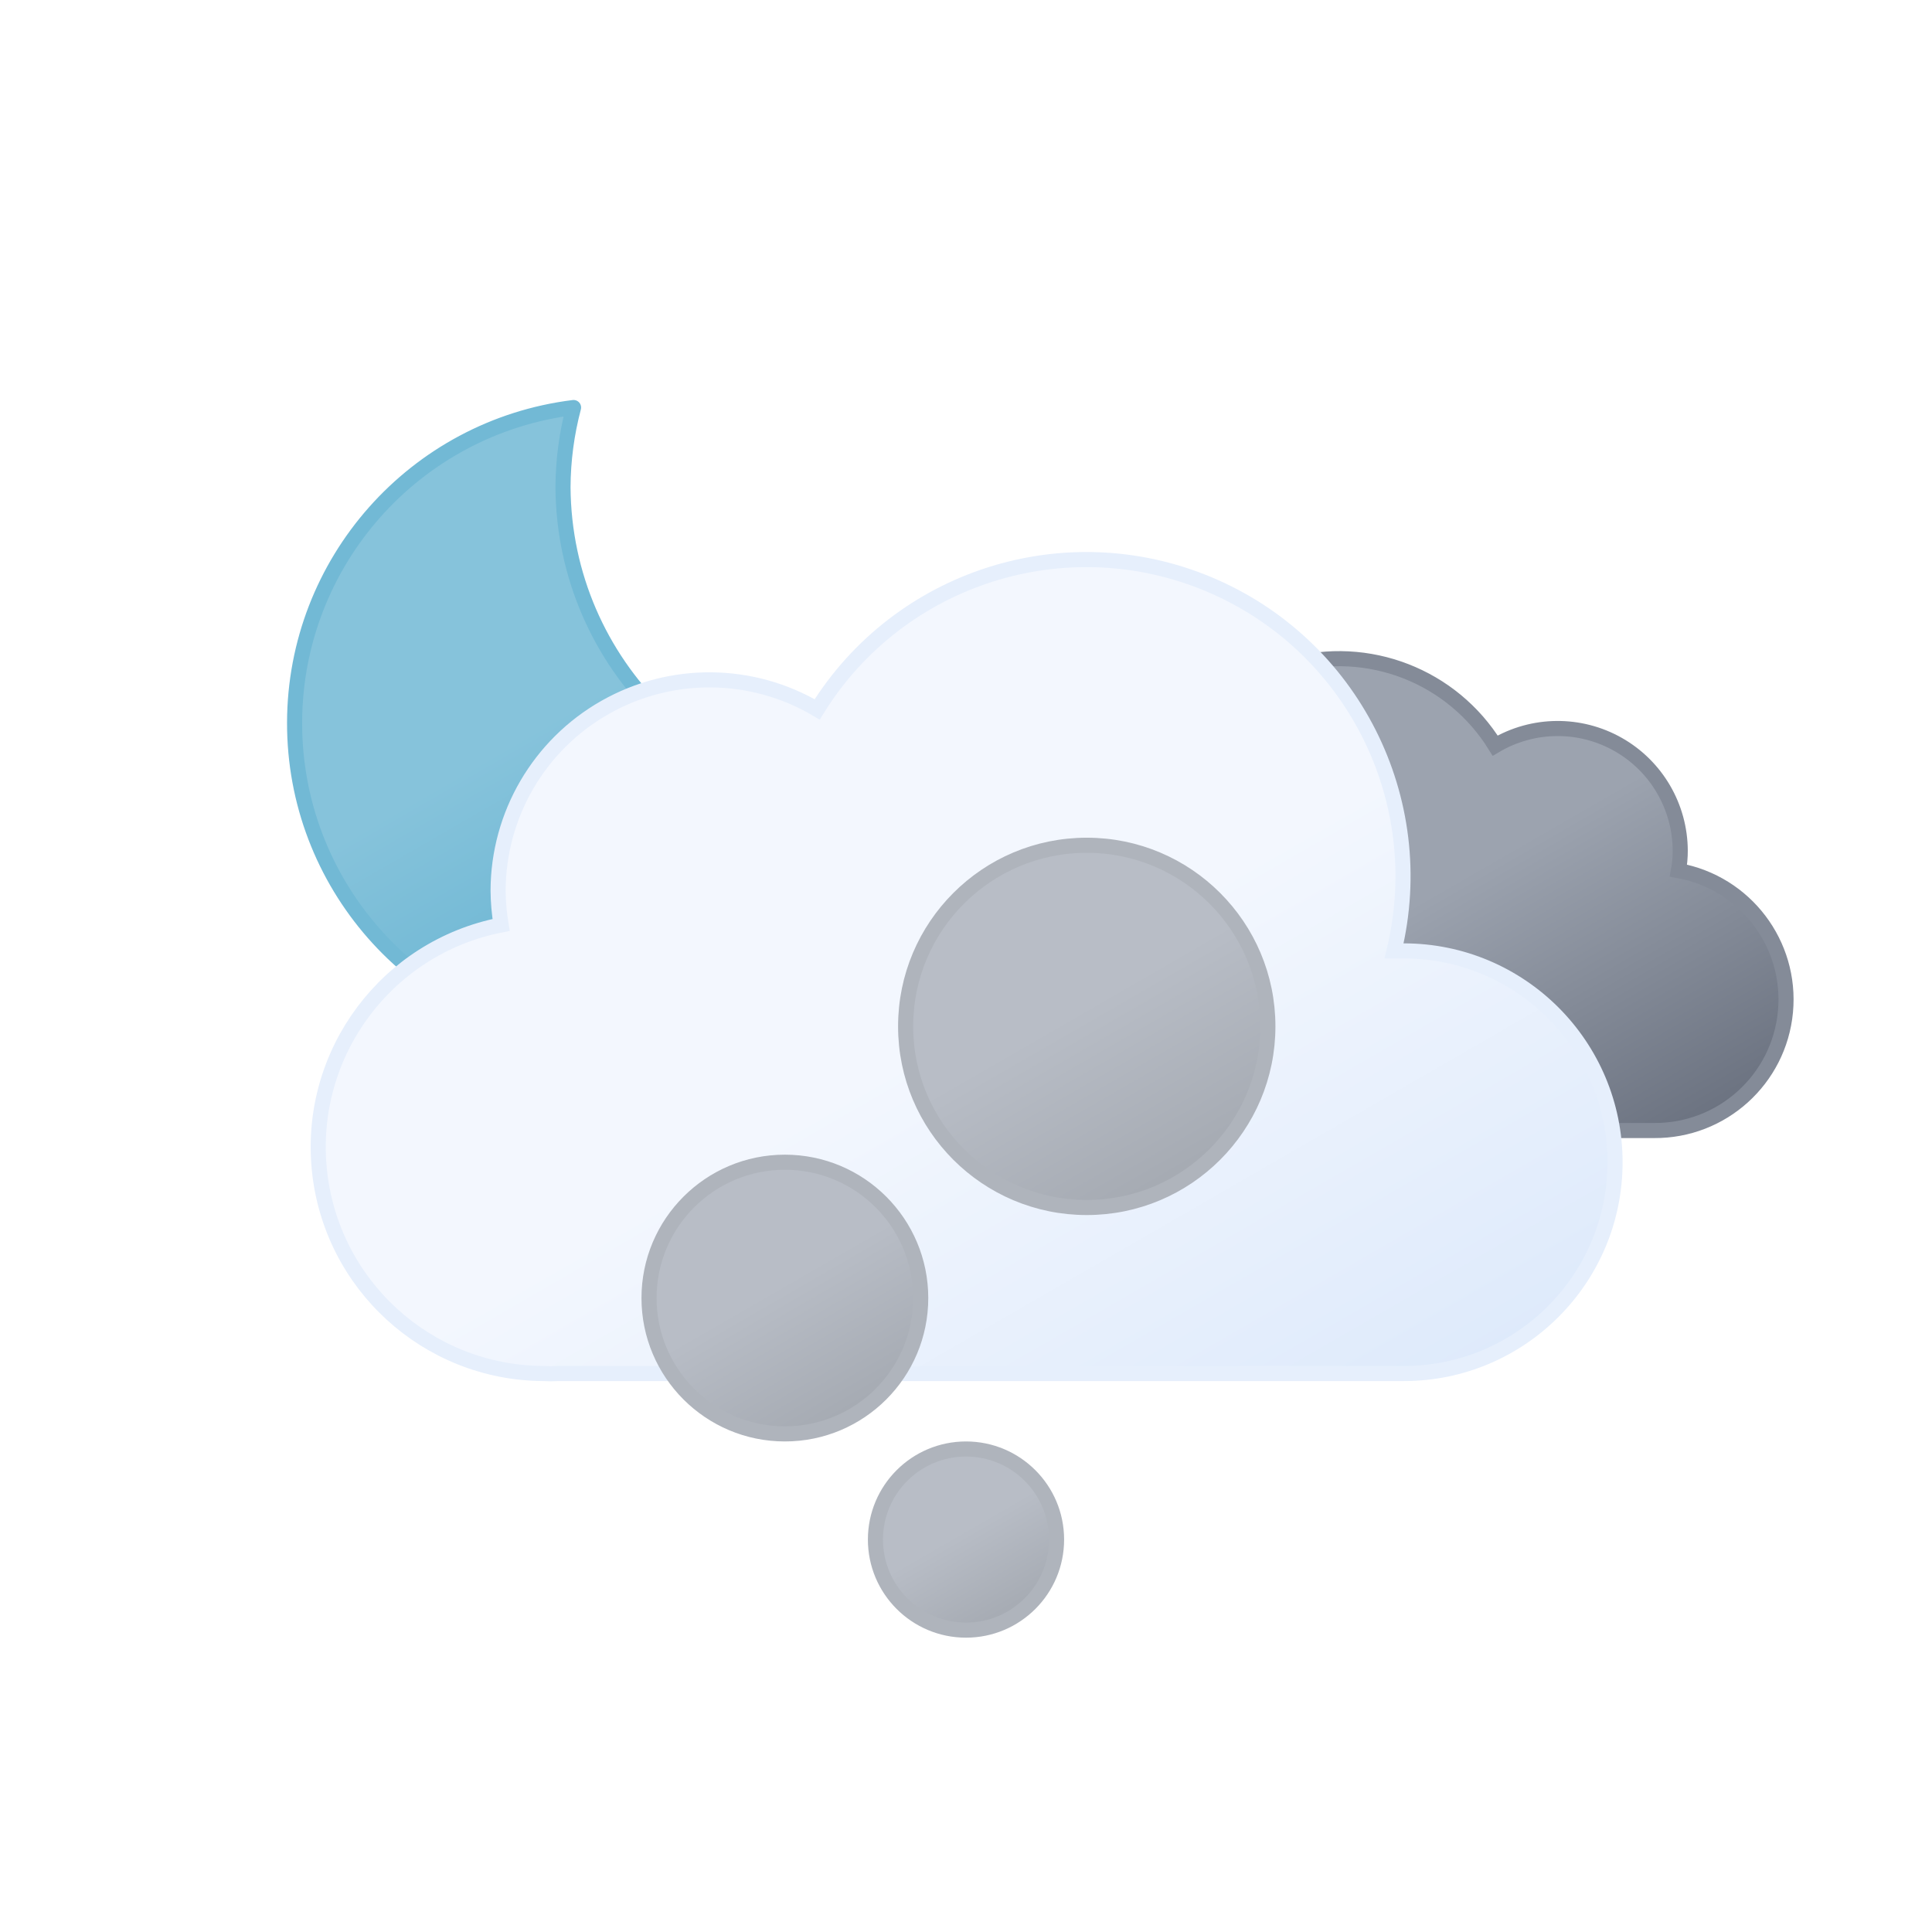
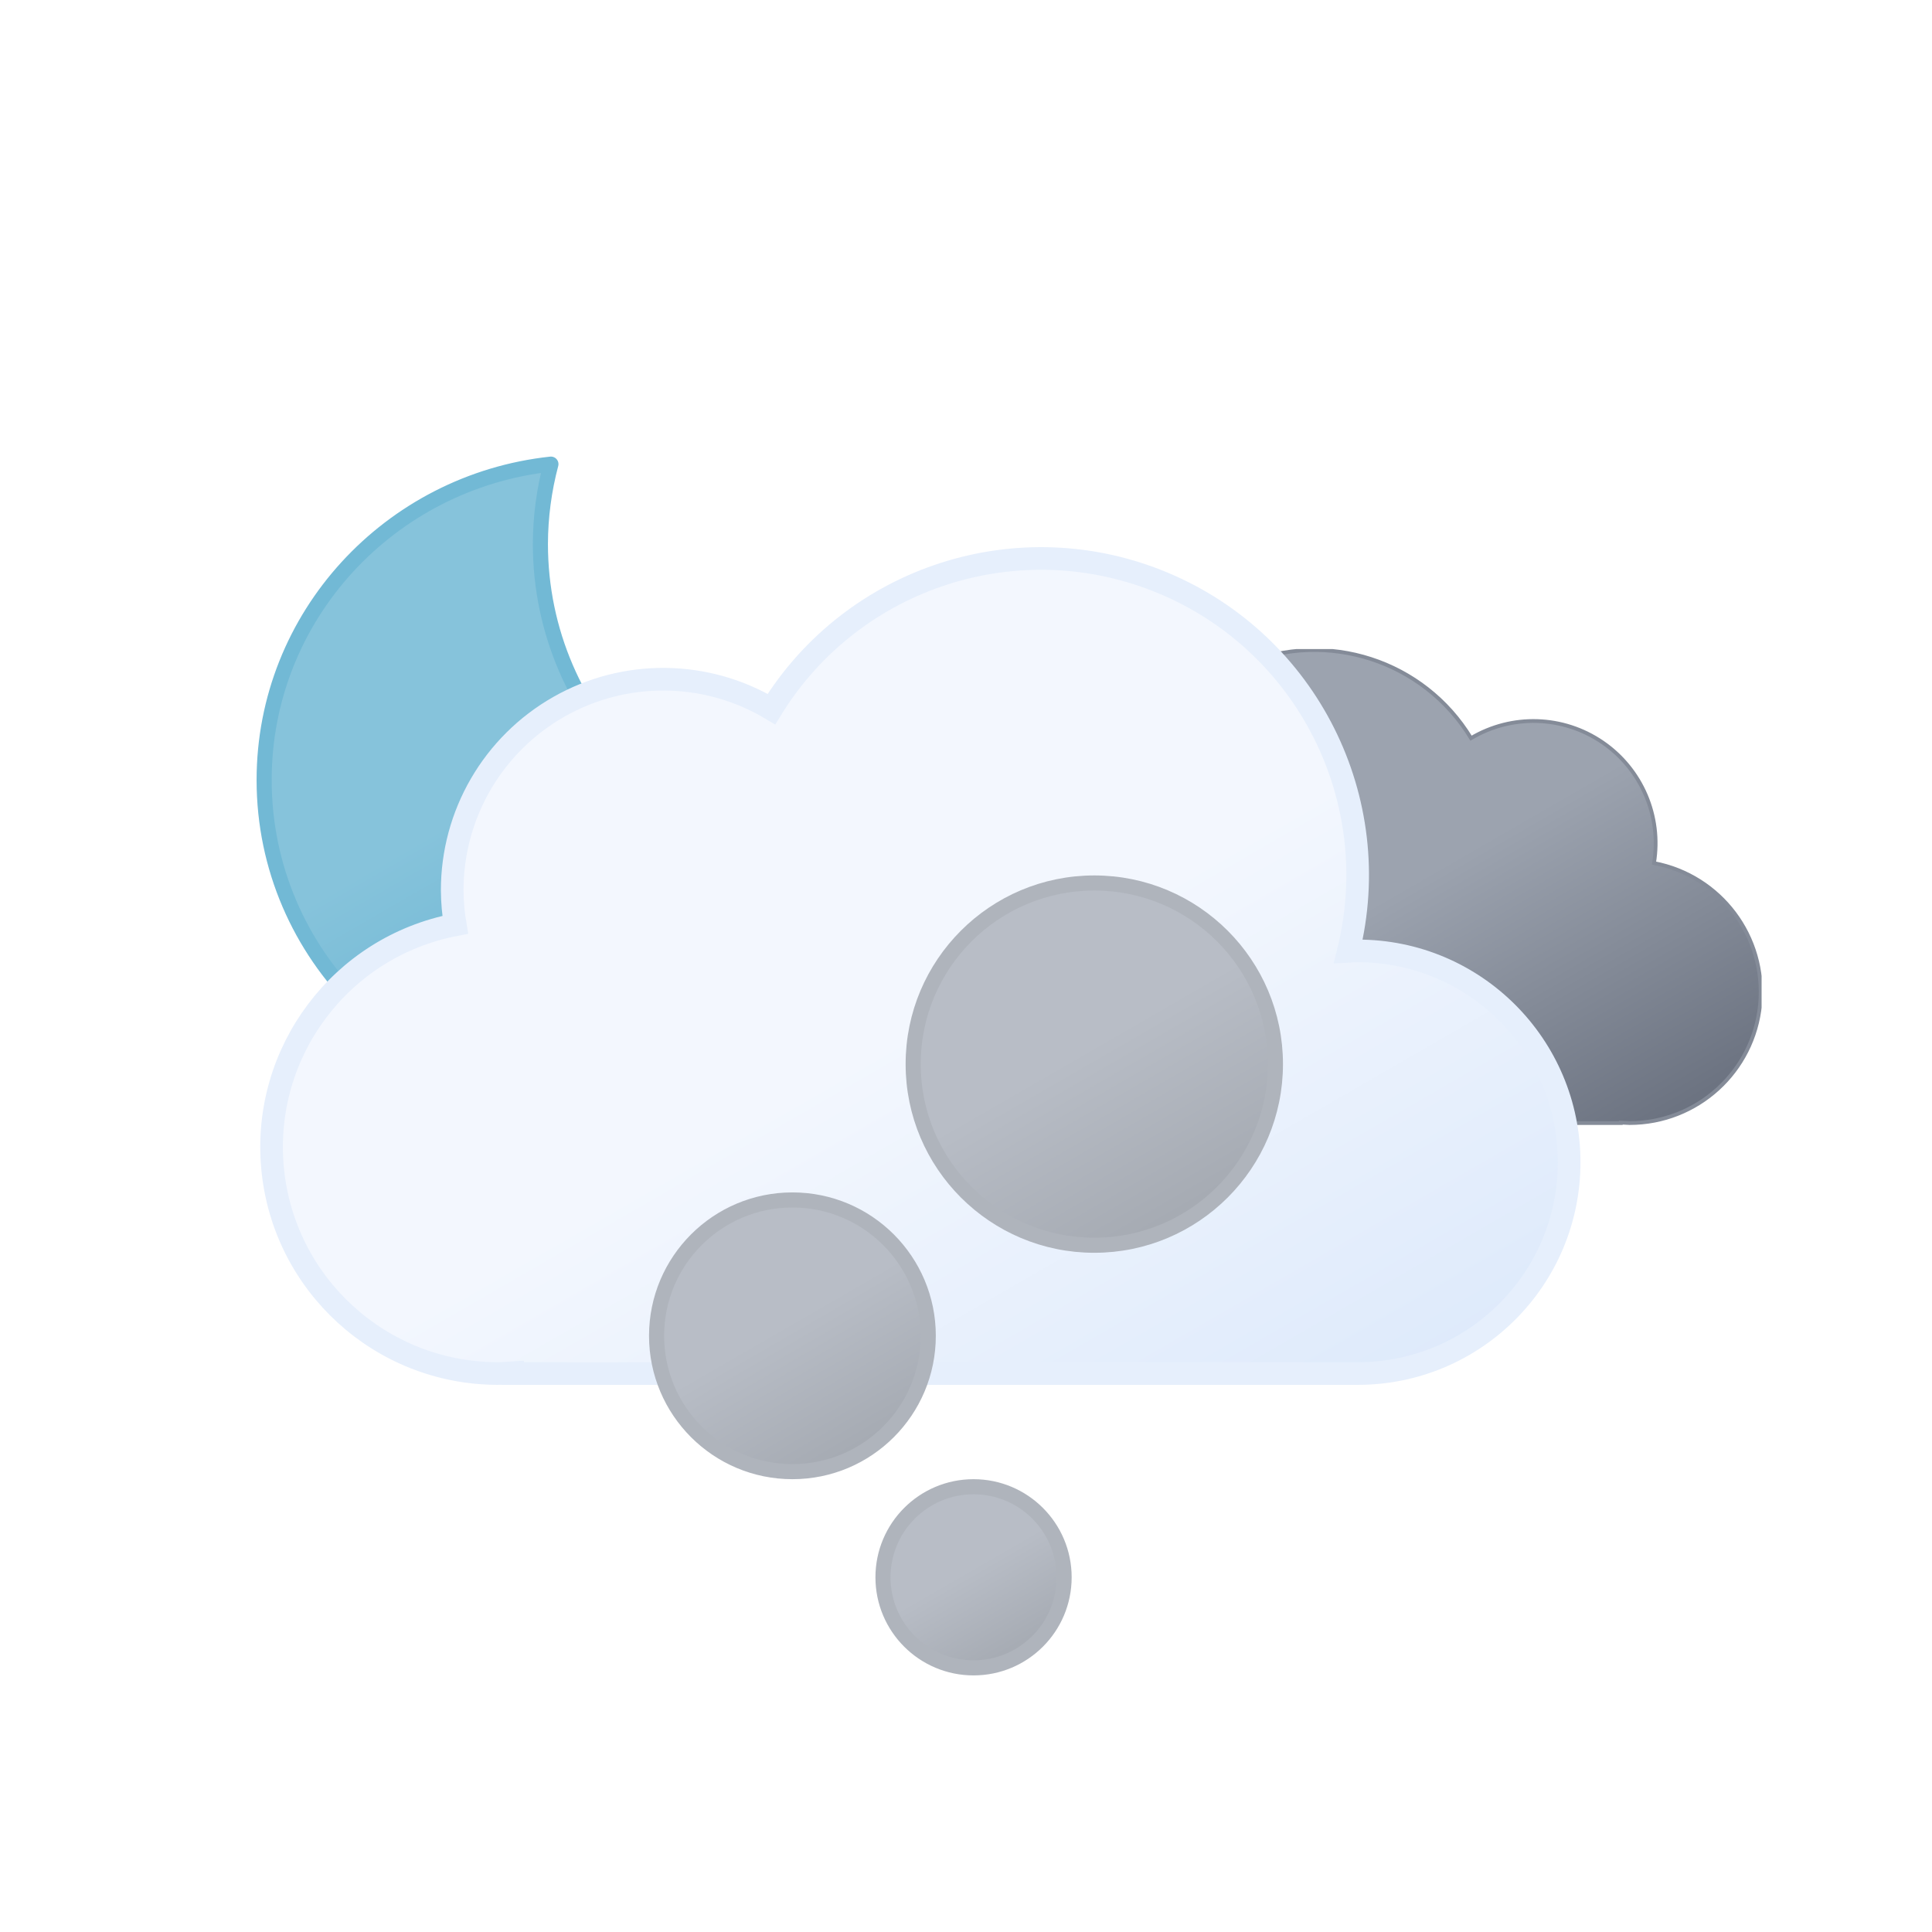
- <svg xmlns="http://www.w3.org/2000/svg" xmlns:xlink="http://www.w3.org/1999/xlink" viewBox="0 0 64 64">
+ <svg xmlns="http://www.w3.org/2000/svg" xmlns:xlink="http://www.w3.org/1999/xlink" viewBox="0 0 512 512">
  <defs>
-     <linearGradient id="a" x1="13.58" y1="15.57" x2="24.15" y2="33.87" gradientUnits="userSpaceOnUse">
+     <linearGradient id="a" x1="99.45" y1="30.68" x2="232.64" y2="261.37" gradientUnits="userSpaceOnUse">
+       <stop offset="0" stop-color="#f3f7fe" />
+       <stop offset="0.45" stop-color="#f3f7fe" />
+       <stop offset="1" stop-color="#deeafb" />
+     </linearGradient>
+     <linearGradient id="b" x1="52.74" y1="9.62" x2="133.36" y2="149.27" gradientUnits="userSpaceOnUse">
+       <stop offset="0" stop-color="#9ca3af" />
+       <stop offset="0.45" stop-color="#9ca3af" />
+       <stop offset="1" stop-color="#6b7280" />
+     </linearGradient>
+     <linearGradient id="c" x1="34.67" y1="18.56" x2="119.21" y2="164.99" gradientUnits="userSpaceOnUse">
      <stop offset="0" stop-color="#86c3db" />
      <stop offset="0.45" stop-color="#86c3db" />
      <stop offset="1" stop-color="#5eafcf" />
    </linearGradient>
-     <linearGradient id="b" x1="40.76" y1="23" x2="50.83" y2="40.46" gradientUnits="userSpaceOnUse">
-       <stop offset="0" stop-color="#9ca3af" />
-       <stop offset="0.45" stop-color="#9ca3af" />
-       <stop offset="1" stop-color="#6b7280" />
-     </linearGradient>
-     <linearGradient id="c" x1="22.56" y1="21.96" x2="39.2" y2="50.8" gradientUnits="userSpaceOnUse">
-       <stop offset="0" stop-color="#f3f7fe" />
-       <stop offset="0.45" stop-color="#f3f7fe" />
-       <stop offset="1" stop-color="#deeafb" />
-     </linearGradient>
-     <linearGradient id="d" x1="30.5" y1="48.4" x2="33.5" y2="53.6" gradientUnits="userSpaceOnUse">
+     <linearGradient id="d" x1="74" y1="165.21" x2="98" y2="206.79" gradientUnits="userSpaceOnUse">
      <stop offset="0" stop-color="#b8bdc6" />
      <stop offset="0.45" stop-color="#b8bdc6" />
      <stop offset="1" stop-color="#a5aab2" />
    </linearGradient>
-     <linearGradient id="e" x1="23.75" y1="39.1" x2="28.25" y2="46.9" xlink:href="#d" />
-     <linearGradient id="f" x1="33" y1="28.8" x2="39" y2="39.2" xlink:href="#d" />
+     <linearGradient id="e" x1="20" y1="90.82" x2="56" y2="153.18" xlink:href="#d" />
+     <linearGradient id="f" x1="94" y1="8.42" x2="142" y2="91.58" xlink:href="#d" />
+     <symbol id="h" viewBox="0 0 172 172">
+       <path d="M160.62,107.4c-47.17,0-85.41-37.73-85.41-84.26A83.31,83.31,0,0,1,78,2C35.27,6.61,2,42.33,2,85.73,2,132.27,40.24,170,87.41,170A85.16,85.16,0,0,0,170,106.87,88,88,0,0,1,160.62,107.4Z" stroke="#72b9d5" stroke-linecap="round" stroke-linejoin="round" stroke-width="4" fill="url(#c)" />
+     </symbol>
+     <symbol id="j" viewBox="0 0 200.26 126.12">
+       <path d="M.5,93.18a32.44,32.44,0,0,0,32.44,32.44H162.69v-.12c.77,0,1.53.12,2.31.12a34.75,34.75,0,0,0,6.49-68.89A32.38,32.38,0,0,0,123,23.62,48.58,48.58,0,0,0,34.4,60.81c-.49,0-1-.07-1.46-.07A32.44,32.44,0,0,0,.5,93.18Z" stroke="#848b98" stroke-miterlimit="10" fill="url(#b)" />
+     </symbol>
+     <symbol id="k" viewBox="0 0 350 222">
+       <path d="M291,107c-.85,0-1.68.09-2.53.13A83.9,83.9,0,0,0,135.6,42.92,55.91,55.91,0,0,0,51,91a56.56,56.56,0,0,0,.8,9.08A60,60,0,0,0,63,219c1.35,0,2.67-.11,4-.2v.2H291a56,56,0,0,0,0-112Z" stroke="#e6effc" stroke-miterlimit="10" stroke-width="6" fill="url(#a)" />
+     </symbol>
+     <symbol id="i" viewBox="0 0 398 222">
+       <use width="200.26" height="126.12" transform="translate(198 27)" xlink:href="#j" />
+       <use width="350" height="222" xlink:href="#k" />
+     </symbol>
+     <symbol id="g" viewBox="0 0 398.84 246">
+       <use width="172" height="172" xlink:href="#h" />
+       <use width="398" height="222" transform="translate(0.84 24)" xlink:href="#i" />
+     </symbol>
+     <symbol id="l" viewBox="0 0 168 212">
+       <circle cx="86" cy="186" r="24" stroke="#afb4bc" stroke-miterlimit="10" stroke-width="4" fill="url(#d)" />
+       <circle cx="38" cy="122" r="36" stroke="#afb4bc" stroke-miterlimit="10" stroke-width="4" fill="url(#e)" />
+       <circle cx="118" cy="50" r="48" stroke="#afb4bc" stroke-miterlimit="10" stroke-width="4" fill="url(#f)" />
+     </symbol>
  </defs>
-   <path d="M29.33,26.68A10.61,10.61,0,0,1,18.65,16.14,10.5,10.5,0,0,1,19,13.5,10.54,10.54,0,1,0,30.5,26.61,11.48,11.48,0,0,1,29.33,26.68Z" stroke="#72b9d5" stroke-linecap="round" stroke-linejoin="round" stroke-width="0.5" fill="url(#a)" />
-   <path d="M34.23,33.45a4.05,4.05,0,0,0,4.05,4H54.79a4.34,4.34,0,0,0,.81-8.61,3.52,3.52,0,0,0,.06-.66,4.06,4.06,0,0,0-6.13-3.48,6.08,6.08,0,0,0-11.25,3.19,6.34,6.34,0,0,0,.18,1.46h-.18A4.05,4.05,0,0,0,34.23,33.45Z" stroke="#848b98" stroke-miterlimit="10" stroke-width="0.5" fill="url(#b)" />
-   <path d="M46.5,31.5l-.32,0a10.49,10.49,0,0,0-19.11-8,7,7,0,0,0-10.57,6,7.21,7.21,0,0,0,.1,1.14A7.5,7.5,0,0,0,18,45.5a4.19,4.19,0,0,0,.5,0v0h28a7,7,0,0,0,0-14Z" stroke="#e6effc" stroke-miterlimit="10" stroke-width="0.5" fill="url(#c)" />
-   <circle cx="32" cy="51" r="3" stroke="#afb4bc" stroke-miterlimit="10" stroke-width="0.5" fill="url(#d)" />
-   <circle cx="26" cy="43" r="4.5" stroke="#afb4bc" stroke-miterlimit="10" stroke-width="0.5" fill="url(#e)" />
-   <circle cx="36" cy="34" r="6" stroke="#afb4bc" stroke-miterlimit="10" stroke-width="0.5" fill="url(#f)" />
+   <use width="398.84" height="246" transform="translate(68 121)" xlink:href="#g" />
+   <use width="168" height="212" transform="translate(172 232)" xlink:href="#l" />
</svg>
